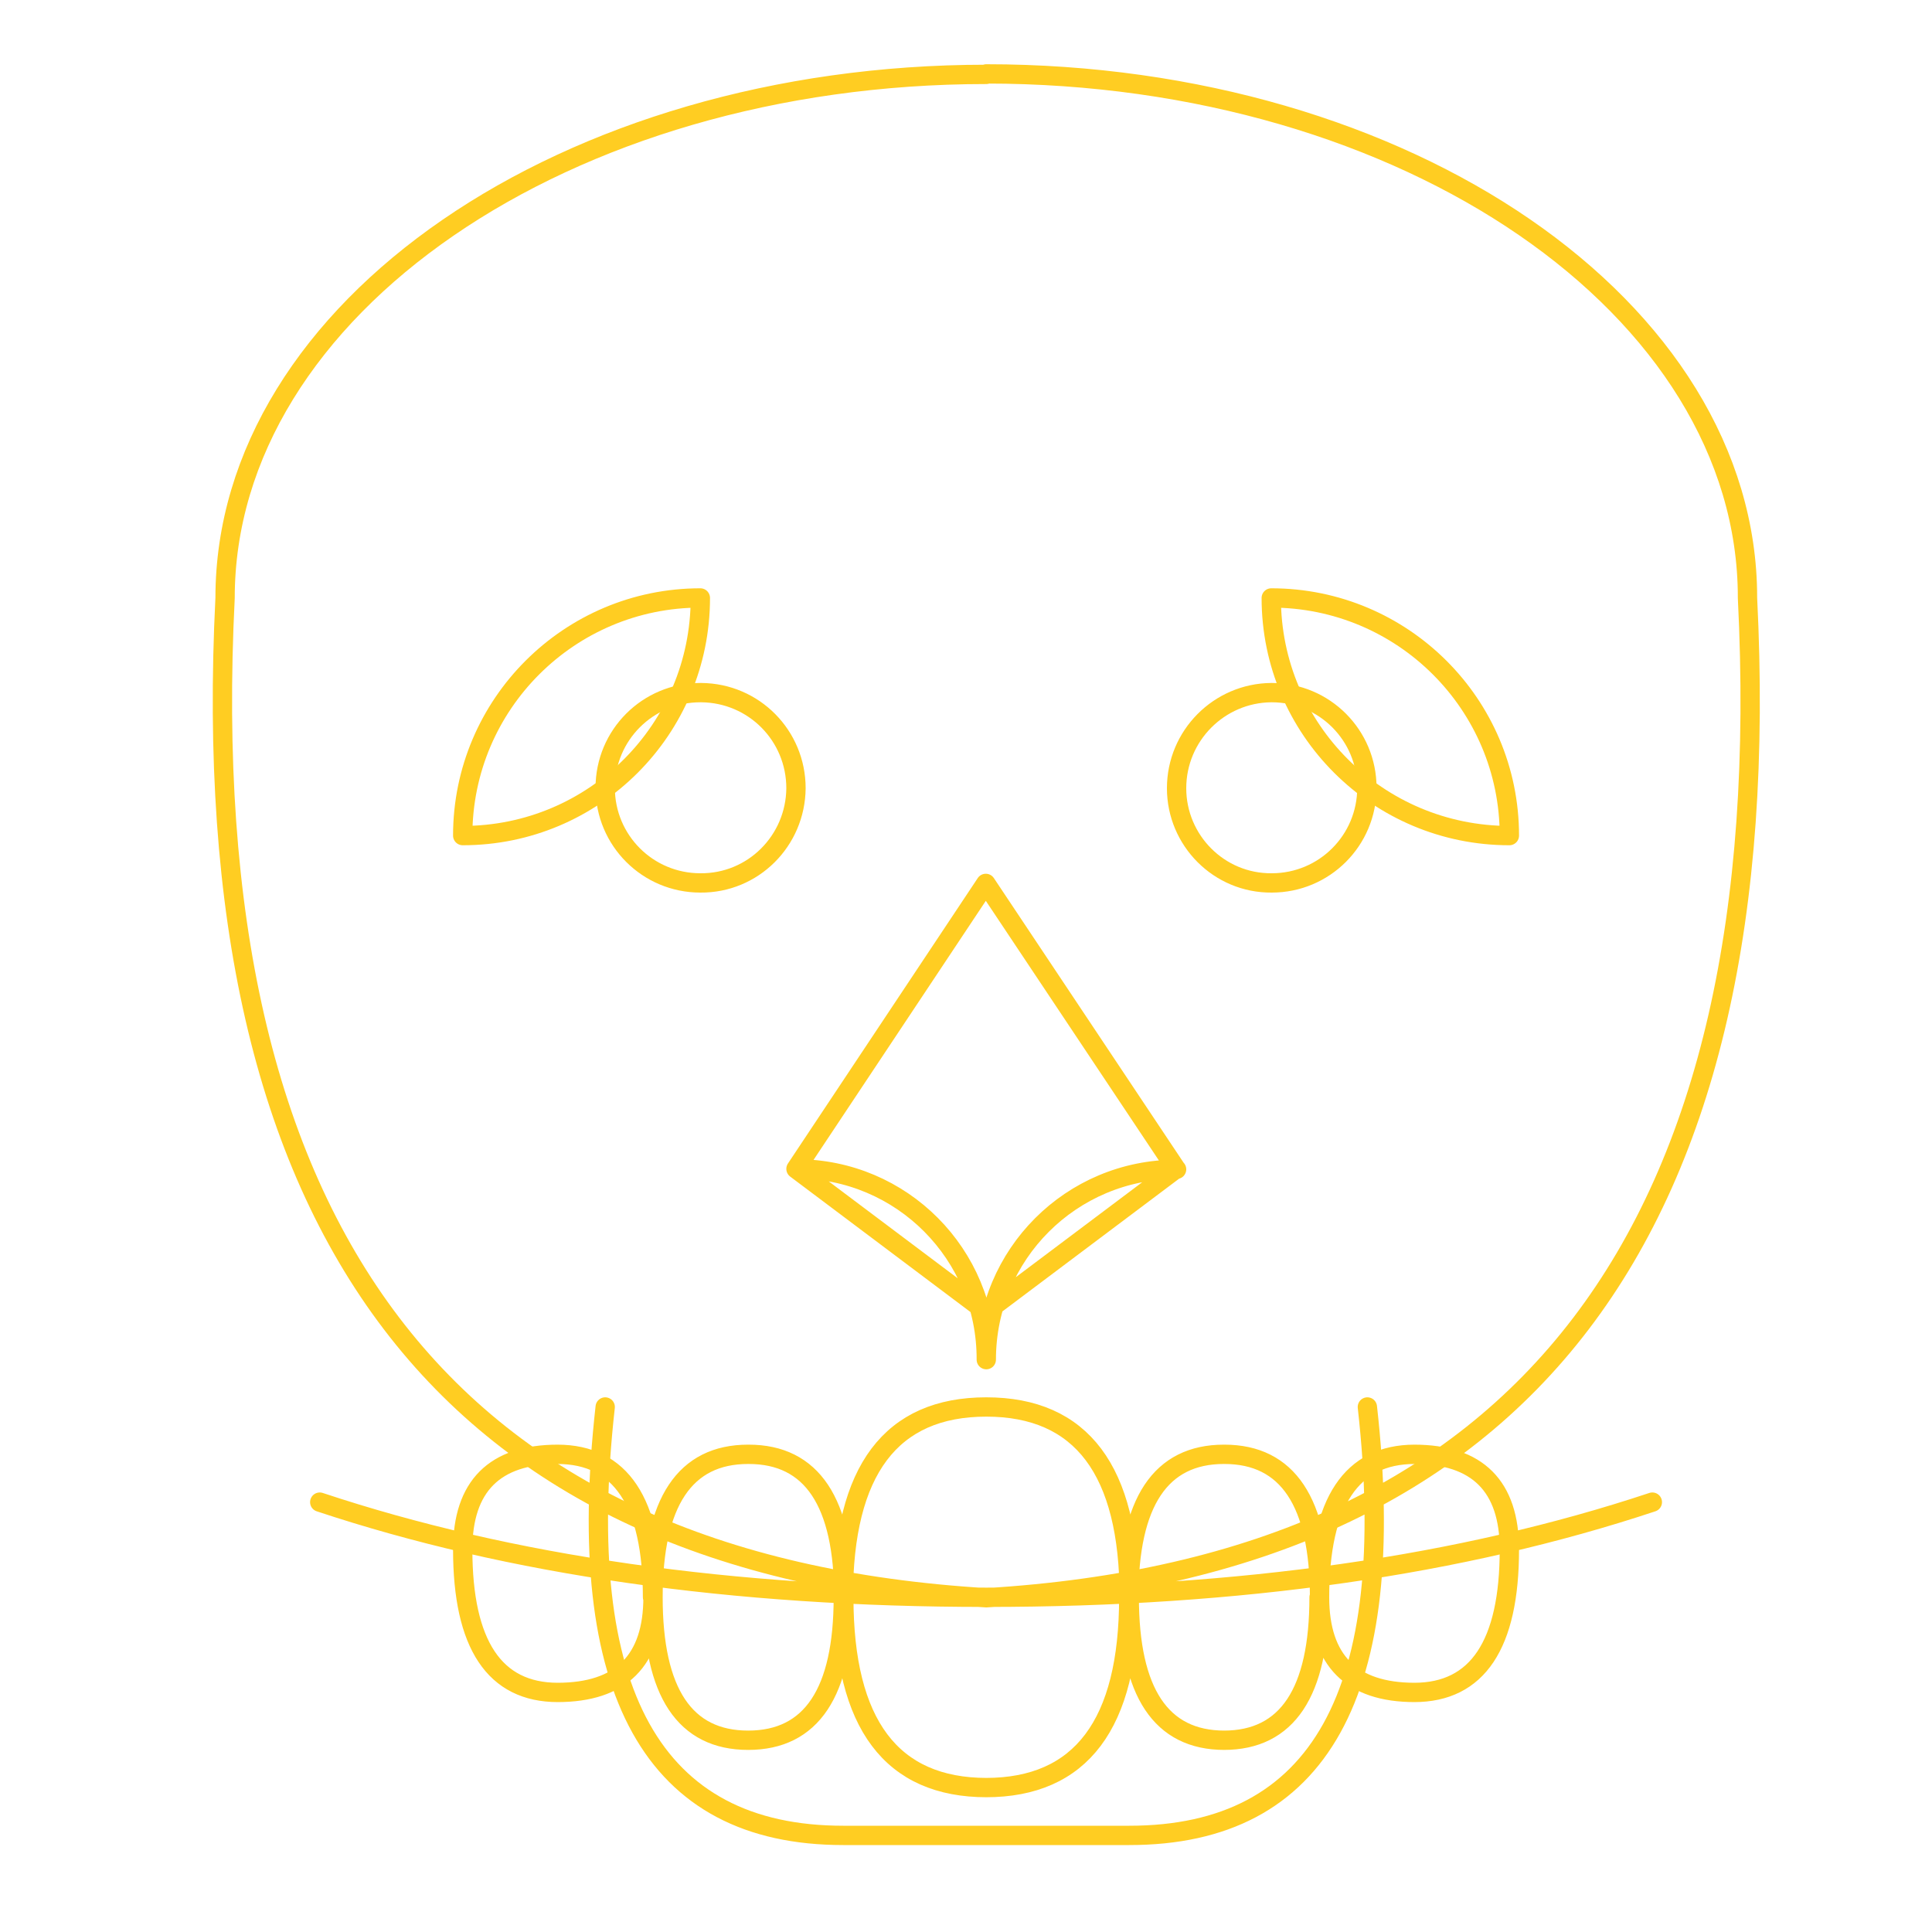
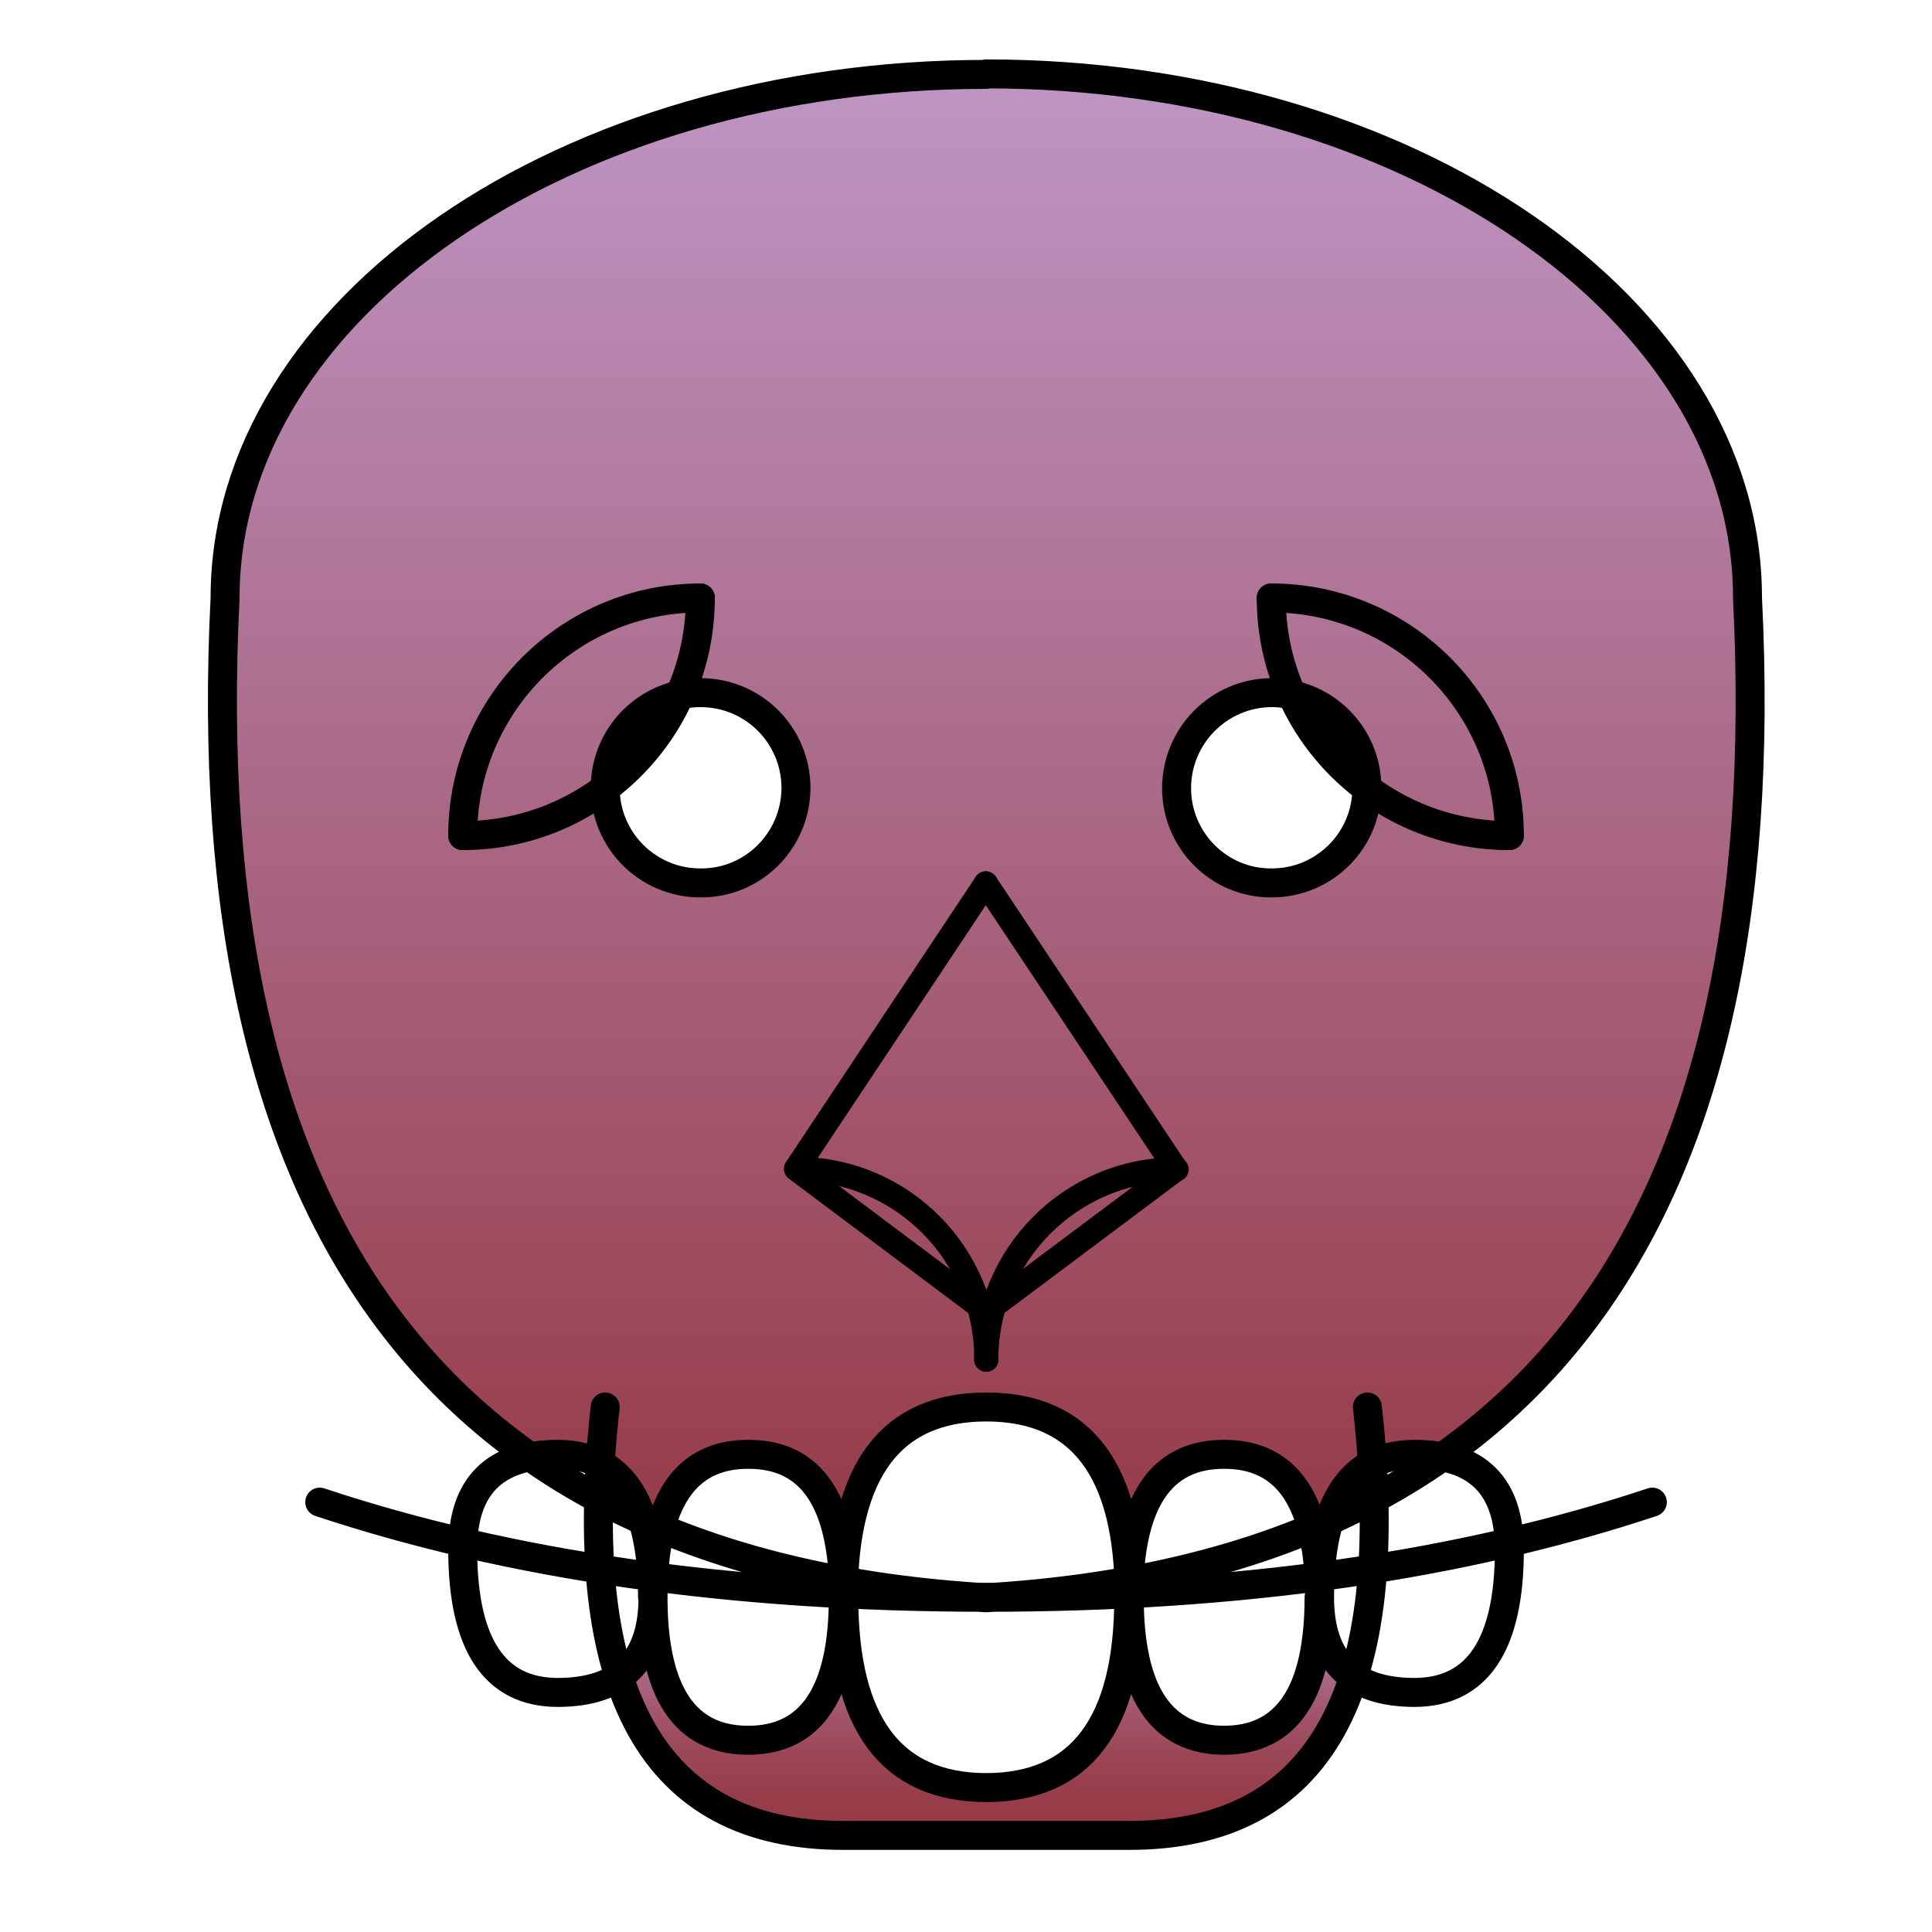
- <svg xmlns="http://www.w3.org/2000/svg" version="1.1" id="Capa_6" x="0px" y="0px" viewBox="0 0 400 400" style="enable-background:new 0 0 400 400;" xml:space="preserve">
+ <svg xmlns="http://www.w3.org/2000/svg" version="1.1" x="0px" y="0px" viewBox="0 0 400 400" style="enable-background:new 0 0 400 400;" xml:space="preserve">
  <style type="text/css">
- 	.st0{fill:none;stroke:#FFCD22;stroke-width:4;stroke-linecap:round;stroke-linejoin:round;stroke-miterlimit:10;}
+ 	.st0{fill:url(#SVGID_1_);}
+ 	.st1{fill:url(#SVGID_2_);}
+ 	.st2{fill:none;stroke:#000000;stroke-width:6;stroke-linecap:round;stroke-linejoin:round;stroke-miterlimit:10;}
+ 	.st3{fill:none;stroke:#000000;stroke-width:5;stroke-linecap:round;stroke-linejoin:round;stroke-miterlimit:10;}
</style>
-   <g id="Capa_13">
-     <path class="st0" d="M204.1,182.9L204.1,182.9L164.8,242l39.4,29.6 M95.8,173c27.2,0,49.2-22,49.2-49.2l0,0 M95.8,173   c0-27.2,22.1-49.2,49.2-49.2l0,0 M66.2,311c39.4,13.1,85.4,19.7,138,19.7 M46.6,123.8c0-59.9,70.6-108.4,157.6-108.4 M46.6,123.8   c-6.6,131.3,46,200.3,157.6,207 M204.2,281.5c0-21.8,17.6-39.4,39.4-39.4l0,0l0,0 M125.3,291.3c-6.6,59.1,9.9,88.7,49.3,88.7h29.6    M145,123.8L145,123.8 M204.1,182.9L204.1,182.9l39.4,59.1l-39.4,29.6 M312.5,173c-27.2,0-49.3-22-49.3-49.2l0,0 M312.5,173   c0-27.2-22.1-49.2-49.3-49.2l0,0 M342.1,311c-39.4,13.1-85.4,19.7-137.9,19.7 M361.8,123.7c0-59.9-70.6-108.4-157.6-108.4    M361.8,123.8c6.6,131.3-46,200.3-157.6,207 M204.2,281.5c0.1-21.8-17.5-39.5-39.3-39.5c0,0,0,0,0,0 M283.1,291.3   c6.6,59.1-9.8,88.7-49.3,88.7h-29.6 M263.4,123.8L263.4,123.8" />
-     <path class="st0" d="M174.6,330.7c0-26.3,9.9-39.4,29.6-39.4 M233.7,330.7c0,26.3-9.9,39.4-29.6,39.4 M233.7,330.7   c0-19.7,6.6-29.6,19.7-29.6 M154.9,301.1c-13.1,0-19.7,9.9-19.7,29.6 M273.1,330.7c0,19.7-6.6,29.6-19.7,29.6 M154.9,360.3   c13.1,0,19.7-9.9,19.7-29.6 M95.8,320.8c0-13.1,6.6-19.7,19.7-19.7 M292.9,301.1c-13.1,0-19.7,9.9-19.7,29.6 M312.5,320.8   c0,19.7-6.6,29.6-19.7,29.6 M115.4,350.4c13.2,0,19.8-6.6,19.8-19.7 M233.8,330.7c0-26.3-9.9-39.4-29.6-39.4 M174.7,330.7   c0,26.3,9.9,39.4,29.6,39.4 M174.7,330.7c0-19.7-6.6-29.6-19.7-29.6 M253.5,301.1c13.1,0,19.7,9.9,19.7,29.6 M135.2,330.7   c0,19.7,6.6,29.6,19.7,29.6 M253.5,360.3c-13.1,0-19.7-9.9-19.7-29.6 M312.5,320.8c0-13.1-6.6-19.7-19.7-19.7 M115.4,301.1   c13.1,0,19.7,9.9,19.7,29.6 M95.8,320.8c0,19.7,6.6,29.6,19.7,29.6 M292.9,350.4c-13.1,0-19.7-6.6-19.7-19.7" />
-     <path class="st0" d="M164.8,163.2c0-10.9-8.7-19.7-19.6-19.8H145c-10.9,0-19.7,8.8-19.7,19.7c0,0,0,0,0,0l0,0   c0,10.9,8.8,19.7,19.7,19.7c0,0,0,0,0,0l0,0C155.9,182.9,164.7,174.1,164.8,163.2L164.8,163.2L164.8,163.2" />
-     <path class="st0" d="M243.6,163.2c0-10.9,8.8-19.7,19.6-19.8h0.1c10.9,0,19.7,8.8,19.7,19.7c0,0,0,0,0,0l0,0   c0,10.9-8.8,19.7-19.7,19.7c0,0,0,0,0,0l0,0C252.4,182.9,243.6,174,243.6,163.2C243.6,163.1,243.6,163.1,243.6,163.2L243.6,163.2" />
+   <g id="Capa_2">
+     <polygon points="163.8,241.6 203.9,184.6 208.1,188.8 244,241.6 233.5,243.8 225,245.9 216.6,252.2 210.2,260.7 203.9,273.3    197.6,260.7 189.1,250.1 175.4,242.7  " />
+     <path d="M95.1,173c0,0,2.1-48.6,50.7-48.6C145.8,124.4,143.7,173,95.1,173z" />
+     <path d="M312.7,173c0,0-48.6,0-48.6-48.6C264.1,124.4,312.7,124.4,312.7,173" />
+     <linearGradient id="SVGID_1_" gradientUnits="userSpaceOnUse" x1="203.897" y1="379.979" x2="203.897" y2="333.516">
+       <stop offset="0" style="stop-color:#963A46" />
+       <stop offset="0.179" style="stop-color:#973D4A" />
+       <stop offset="0.357" style="stop-color:#9B4656" />
+       <stop offset="0.535" style="stop-color:#A1546A" />
+       <stop offset="0.714" style="stop-color:#AA6886" />
+       <stop offset="0.89" style="stop-color:#B682AA" />
+       <stop offset="1" style="stop-color:#BE95C4" />
+     </linearGradient>
+     <polygon class="st0" points="128.9,346.2 135.3,337.7 137.4,348.3 145.8,358.9 158.5,361 169,354.6 173.3,342 175.4,344.1    179.6,354.6 183.8,363.1 196.5,369.4 209.2,369.4 219.7,365.2 228.2,356.7 234.5,339.9 236.6,350.4 245.1,358.9 255.6,361    264.1,356.7 270.4,348.3 272.5,333.5 276.8,344.1 278.9,346.2 278.9,352.5 272.5,363.1 259.9,373.6 249.3,377.9 228.2,380    173.3,380 164.8,380 154.3,375.8 143.7,371.5 135.3,363.1  " />
+     <linearGradient id="SVGID_2_" gradientUnits="userSpaceOnUse" x1="203.897" y1="321.9" x2="203.897" y2="15.667">
+       <stop offset="0" style="stop-color:#963A46" />
+       <stop offset="1" style="stop-color:#BE95C4" />
+     </linearGradient>
+     <path class="st1" d="M45.5,136l2.1-21.1l2.1-14.8L60.3,79l14.8-16.9L92,47.3l23.2-12.7l19-8.4l23.2-6.3l29.6-4.2h31.7l27.5,2.1   l23.2,6.3l23.2,10.6l21.1,10.6L330.6,60l12.7,12.7l8.4,12.7l6.3,14.8l4.2,14.8v42.2l-2.1,19l-2.1,25.3l-4.2,16.9l-6.3,19l-6.3,12.7   l-12.7,23.2l-12.7,14.8l-16.9,12.7h-10.6l-8.4,4.2l-4.2,10.6h-4.2l-4.2-8.4l-6.3-4.2l-10.6-2.1l-8.4,4.2l-4.2,6.3l-4.2,10.6   l-2.1-12.7l-4.2-8.4l-8.4-6.3l-12.7-4.2l-12.7,2.1l-8.4,6.3l-6.3,6.3l-4.2,16.9l-2.1-10.6l-8.4-8.4l-8.4-2.1l-8.4,2.1l-8.4,6.3   l-2.1,6.3l-4.2-2.1l-2.1-6.3l-6.3-4.2l-8.4-2.1h-6.3l-8.4-6.3l-16.9-16.9l-14.8-21.1l-8.4-21.1l-8.4-29.6l-4.2-29.6l-2.1-29.6V136z    M145,143.1c-10.5,0-19,8.5-19,19c0,10.5,8.5,19,19,19s19-8.5,19-19C164.1,151.6,155.5,143.1,145,143.1z M263,144.1   c-10.5,0-19,8.5-19,19c0,10.5,8.5,19,19,19s19-8.5,19-19C282.1,152.6,273.5,144.1,263,144.1z" />
+   </g>
+   <g id="Capa_6">
+     <g id="Capa_13">
+       <path class="st2" d="M66.2,311c39.4,13.1,85.4,19.7,138,19.7 M46.6,123.8c0-59.9,70.6-108.4,157.6-108.4 M46.6,123.8    c-6.6,131.3,46,200.3,157.6,207 M125.3,291.3c-6.6,59.1,9.9,88.7,49.3,88.7h29.6 M342.1,311c-39.4,13.1-85.4,19.7-137.9,19.7     M361.8,123.7c0-59.9-70.6-108.4-157.6-108.4 M361.8,123.8c6.6,131.3-46,200.3-157.6,207 M283.1,291.3    c6.6,59.1-9.8,88.7-49.3,88.7h-29.6" />
+       <path class="st2" d="M174.6,330.7c0-26.3,9.9-39.4,29.6-39.4 M233.7,330.7c0,26.3-9.9,39.4-29.6,39.4 M233.7,330.7    c0-19.7,6.6-29.6,19.7-29.6 M154.9,301.1c-13.1,0-19.7,9.9-19.7,29.6 M273.1,330.7c0,19.7-6.6,29.6-19.7,29.6 M154.9,360.3    c13.1,0,19.7-9.9,19.7-29.6 M95.8,320.8c0-13.1,6.6-19.7,19.7-19.7 M292.9,301.1c-13.1,0-19.7,9.9-19.7,29.6 M312.5,320.8    c0,19.7-6.6,29.6-19.7,29.6 M115.4,350.4c13.2,0,19.8-6.6,19.8-19.7 M233.8,330.7c0-26.3-9.9-39.4-29.6-39.4 M174.7,330.7    c0,26.3,9.9,39.4,29.6,39.4 M174.7,330.7c0-19.7-6.6-29.6-19.7-29.6 M253.5,301.1c13.1,0,19.7,9.9,19.7,29.6 M135.2,330.7    c0,19.7,6.6,29.6,19.7,29.6 M253.5,360.3c-13.1,0-19.7-9.9-19.7-29.6 M312.5,320.8c0-13.1-6.6-19.7-19.7-19.7 M115.4,301.1    c13.1,0,19.7,9.9,19.7,29.6 M95.8,320.8c0,19.7,6.6,29.6,19.7,29.6 M292.9,350.4c-13.1,0-19.7-6.6-19.7-19.7" />
+       <path class="st2" d="M164.8,163.2c0-10.9-8.7-19.7-19.6-19.8H145c-10.9,0-19.7,8.8-19.7,19.7c0,0,0,0,0,0l0,0    c0,10.9,8.8,19.7,19.7,19.7c0,0,0,0,0,0l0,0C155.9,182.9,164.7,174.1,164.8,163.2L164.8,163.2L164.8,163.2" />
+       <path class="st2" d="M243.6,163.2c0-10.9,8.8-19.7,19.6-19.8h0.1c10.9,0,19.7,8.8,19.7,19.7c0,0,0,0,0,0l0,0    c0,10.9-8.8,19.7-19.7,19.7c0,0,0,0,0,0l0,0C252.4,182.9,243.6,174,243.6,163.2C243.6,163.1,243.6,163.1,243.6,163.2L243.6,163.2" />
+     </g>
+     <polyline class="st3" points="204.1,182.9 204.1,182.9 164.8,242 204.3,271.6  " />
+     <path class="st3" d="M204.2,281.5c0-21.8,17.6-39.4,39.4-39.4l0,0l0,0" />
+     <polyline class="st3" points="204.1,182.9 204.1,182.9 243.5,242.1 204.1,271.6  " />
+     <path class="st3" d="M204.2,281.5c0.1-21.8-17.5-39.5-39.3-39.5c0,0,0,0,0,0" />
+     <path class="st2" d="M95.8,173c27.2,0,49.2-22,49.2-49.2l0,0" />
+     <path class="st2" d="M95.8,173c0-27.2,22.1-49.2,49.2-49.2l0,0" />
+     <path class="st2" d="M312.5,173c-27.2,0-49.3-22-49.3-49.2l0,0" />
+     <path class="st2" d="M312.5,173c0-27.2-22.1-49.2-49.3-49.2l0,0" />
  </g>
</svg>
